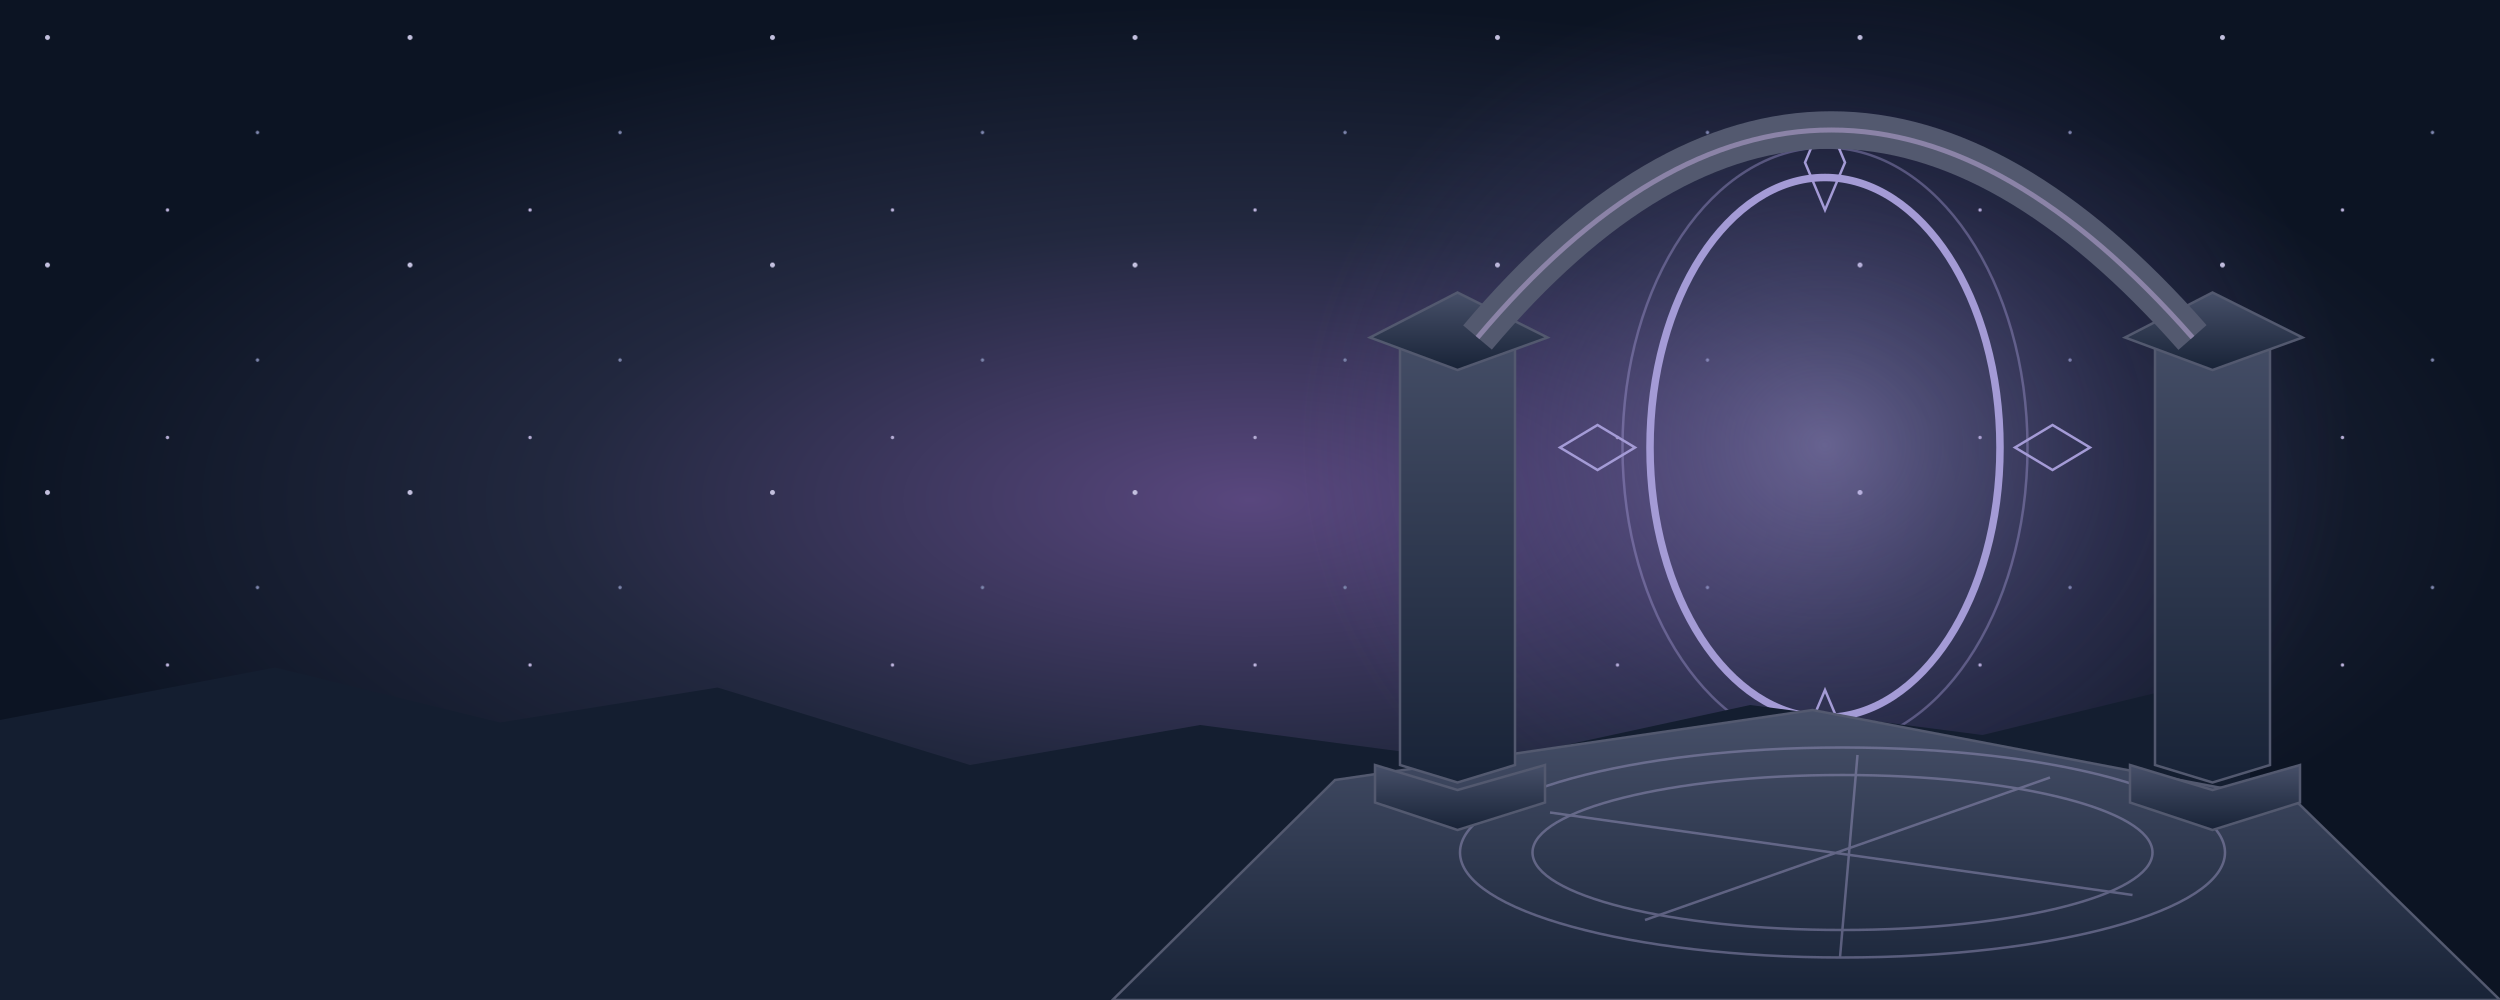
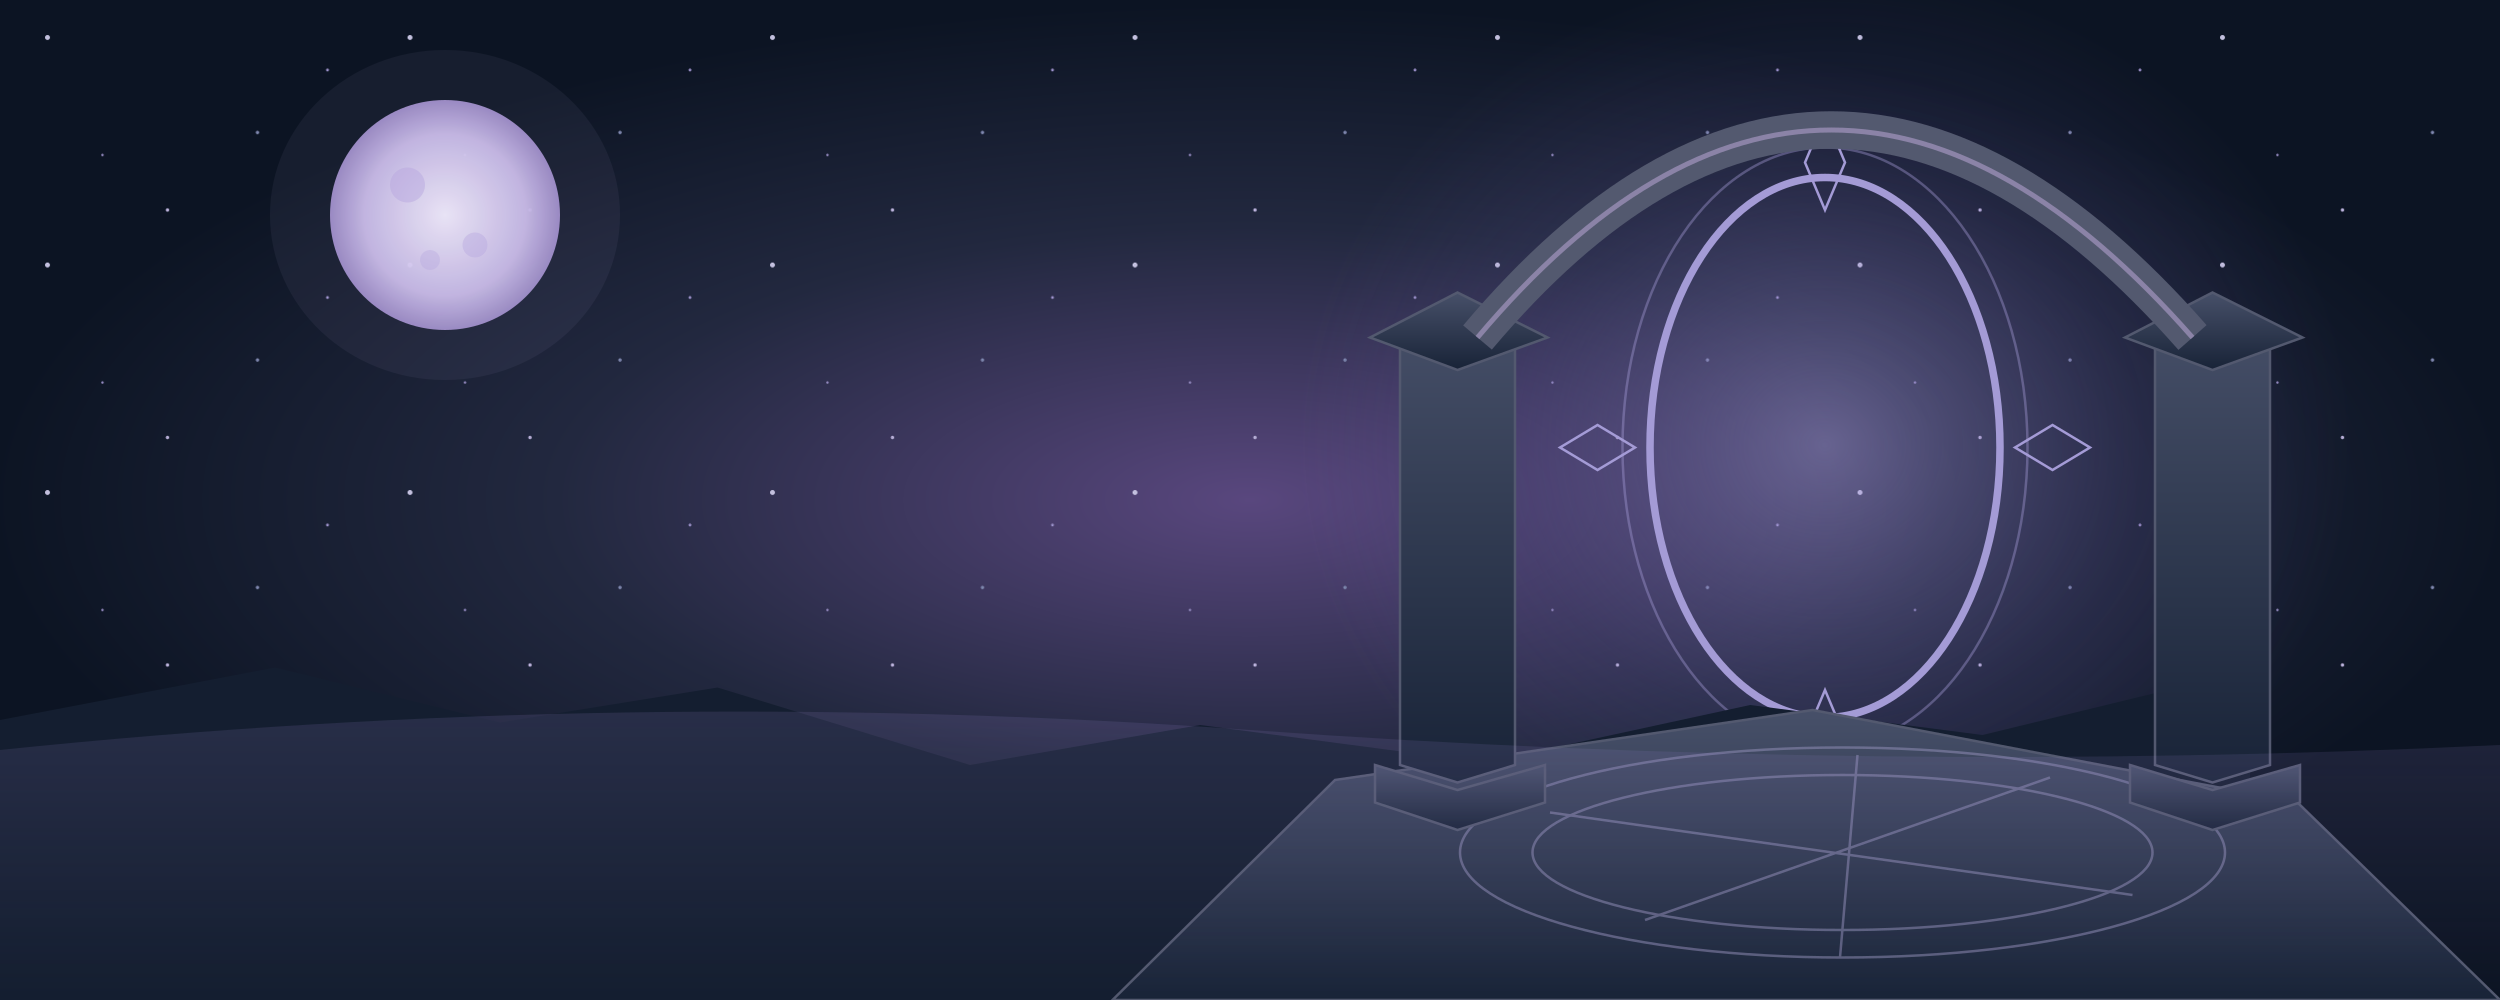
<svg xmlns="http://www.w3.org/2000/svg" width="1000" height="400" viewBox="0 0 1000 400">
  <defs>
    <radialGradient id="sky">
      <stop stop-color="#59477e" />
      <stop offset=".55" stop-color="#22283f" />
      <stop offset="1" stop-color="#0c1423" />
+     </radialGradient>
+     <radialGradient id="moon">
+       <stop stop-color="#f4efff" />
+       <stop offset=".7" stop-color="#c9bce8" />
+       <stop offset="1" stop-color="#9d8cc7" />
    </radialGradient>
    <radialGradient id="gate">
      <stop stop-color="#b2a5e8" stop-opacity=".45" />
      <stop offset=".6" stop-color="#7565b3" stop-opacity=".15" />
      <stop offset="1" stop-color="#7565b3" stop-opacity="0" />
    </radialGradient>
    <linearGradient id="stone" x2="0" y2="1">
      <stop stop-color="#475069" />
      <stop offset="1" stop-color="#182337" />
    </linearGradient>
+     <linearGradient id="mist" x2="0" y2="1">
+       <stop stop-color="#8f7fc4" stop-opacity=".16" />
+       <stop offset="1" stop-color="#8f7fc4" stop-opacity="0" />
+     </linearGradient>
    <pattern id="stars" width="145" height="91" patternUnits="userSpaceOnUse">
      <circle cx="19" cy="15" r="1" fill="#c1bedc" />
      <circle cx="103" cy="53" r=".7" fill="#777fa5" />
      <circle cx="67" cy="84" r=".7" fill="#b0a8cf" />
+       <circle cx="131" cy="28" r=".6" fill="#8d84b8" />
+       <circle cx="41" cy="62" r=".5" fill="#8d84b8" />
    </pattern>
  </defs>
  <path fill="url(#sky)" d="M0 0h1000v400H0z" />
  <path fill="url(#stars)" d="M0 0h1000v280H0z" />
+   <circle cx="178" cy="86" r="46" fill="url(#moon)" opacity=".95" />
+   <circle cx="163" cy="74" r="7" fill="#b7a8dd" opacity=".5" />
+   <circle cx="190" cy="98" r="5" fill="#b7a8dd" opacity=".45" />
+   <circle cx="172" cy="104" r="4" fill="#b7a8dd" opacity=".4" />
+   <ellipse cx="178" cy="86" rx="70" ry="66" fill="#cbbff0" opacity=".06" />
  <ellipse cx="730" cy="178" rx="210" ry="190" fill="url(#gate)" />
  <g fill="none" stroke="#a49bd6">
    <ellipse cx="730" cy="179" rx="70" ry="108" stroke-width="3" />
    <ellipse cx="730" cy="179" rx="81" ry="120" opacity=".4" />
    <path d="m730 46 8 19-8 19-8-19Zm0 230 8 19-8 19-8-19ZM639 170l15 9-15 9-15-9Zm182 0 15 9-15 9-15-9Z" />
  </g>
  <path fill="#141e30" d="m0 288 110-21 90 22 87-14 101 31 92-16 114 15 106-23 93 12 107-26v132H0Z" />
  <path fill="url(#stone)" stroke="#53596f" d="m445 400 89-88 191-28 194 37 81 79Z" />
  <g fill="none" stroke="#9692bc" opacity=".5">
    <ellipse cx="737" cy="341" rx="153" ry="42" />
    <ellipse cx="737" cy="341" rx="124" ry="31" />
    <path d="m620 325 233 33m-195 10 162-57m-77-9-7 81" />
  </g>
  <g fill="url(#stone)" stroke="#53596f">
    <path d="M560 306V135l23-12 23 12v171l-23 7Z" />
    <path d="M862 306V135l23-12 23 12v171l-23 7Z" />
    <path d="m548 135 35-18 36 18-36 13Zm302 0 35-18 36 18-36 13Z" />
    <path d="m550 306 33 10 35-10v15l-35 11-33-11Zm302 0 33 10 35-10v15l-35 11-33-11Z" />
  </g>
  <path d="M591 135q140-166 286 0" fill="none" stroke="#53596f" stroke-width="15" />
  <path d="M591 135q140-166 286 0" fill="none" stroke="#8b83a7" stroke-width="2" />
+   <path fill="url(#mist)" d="M0 300q250-26 500-8t500 6v100H0Z" />
</svg>
